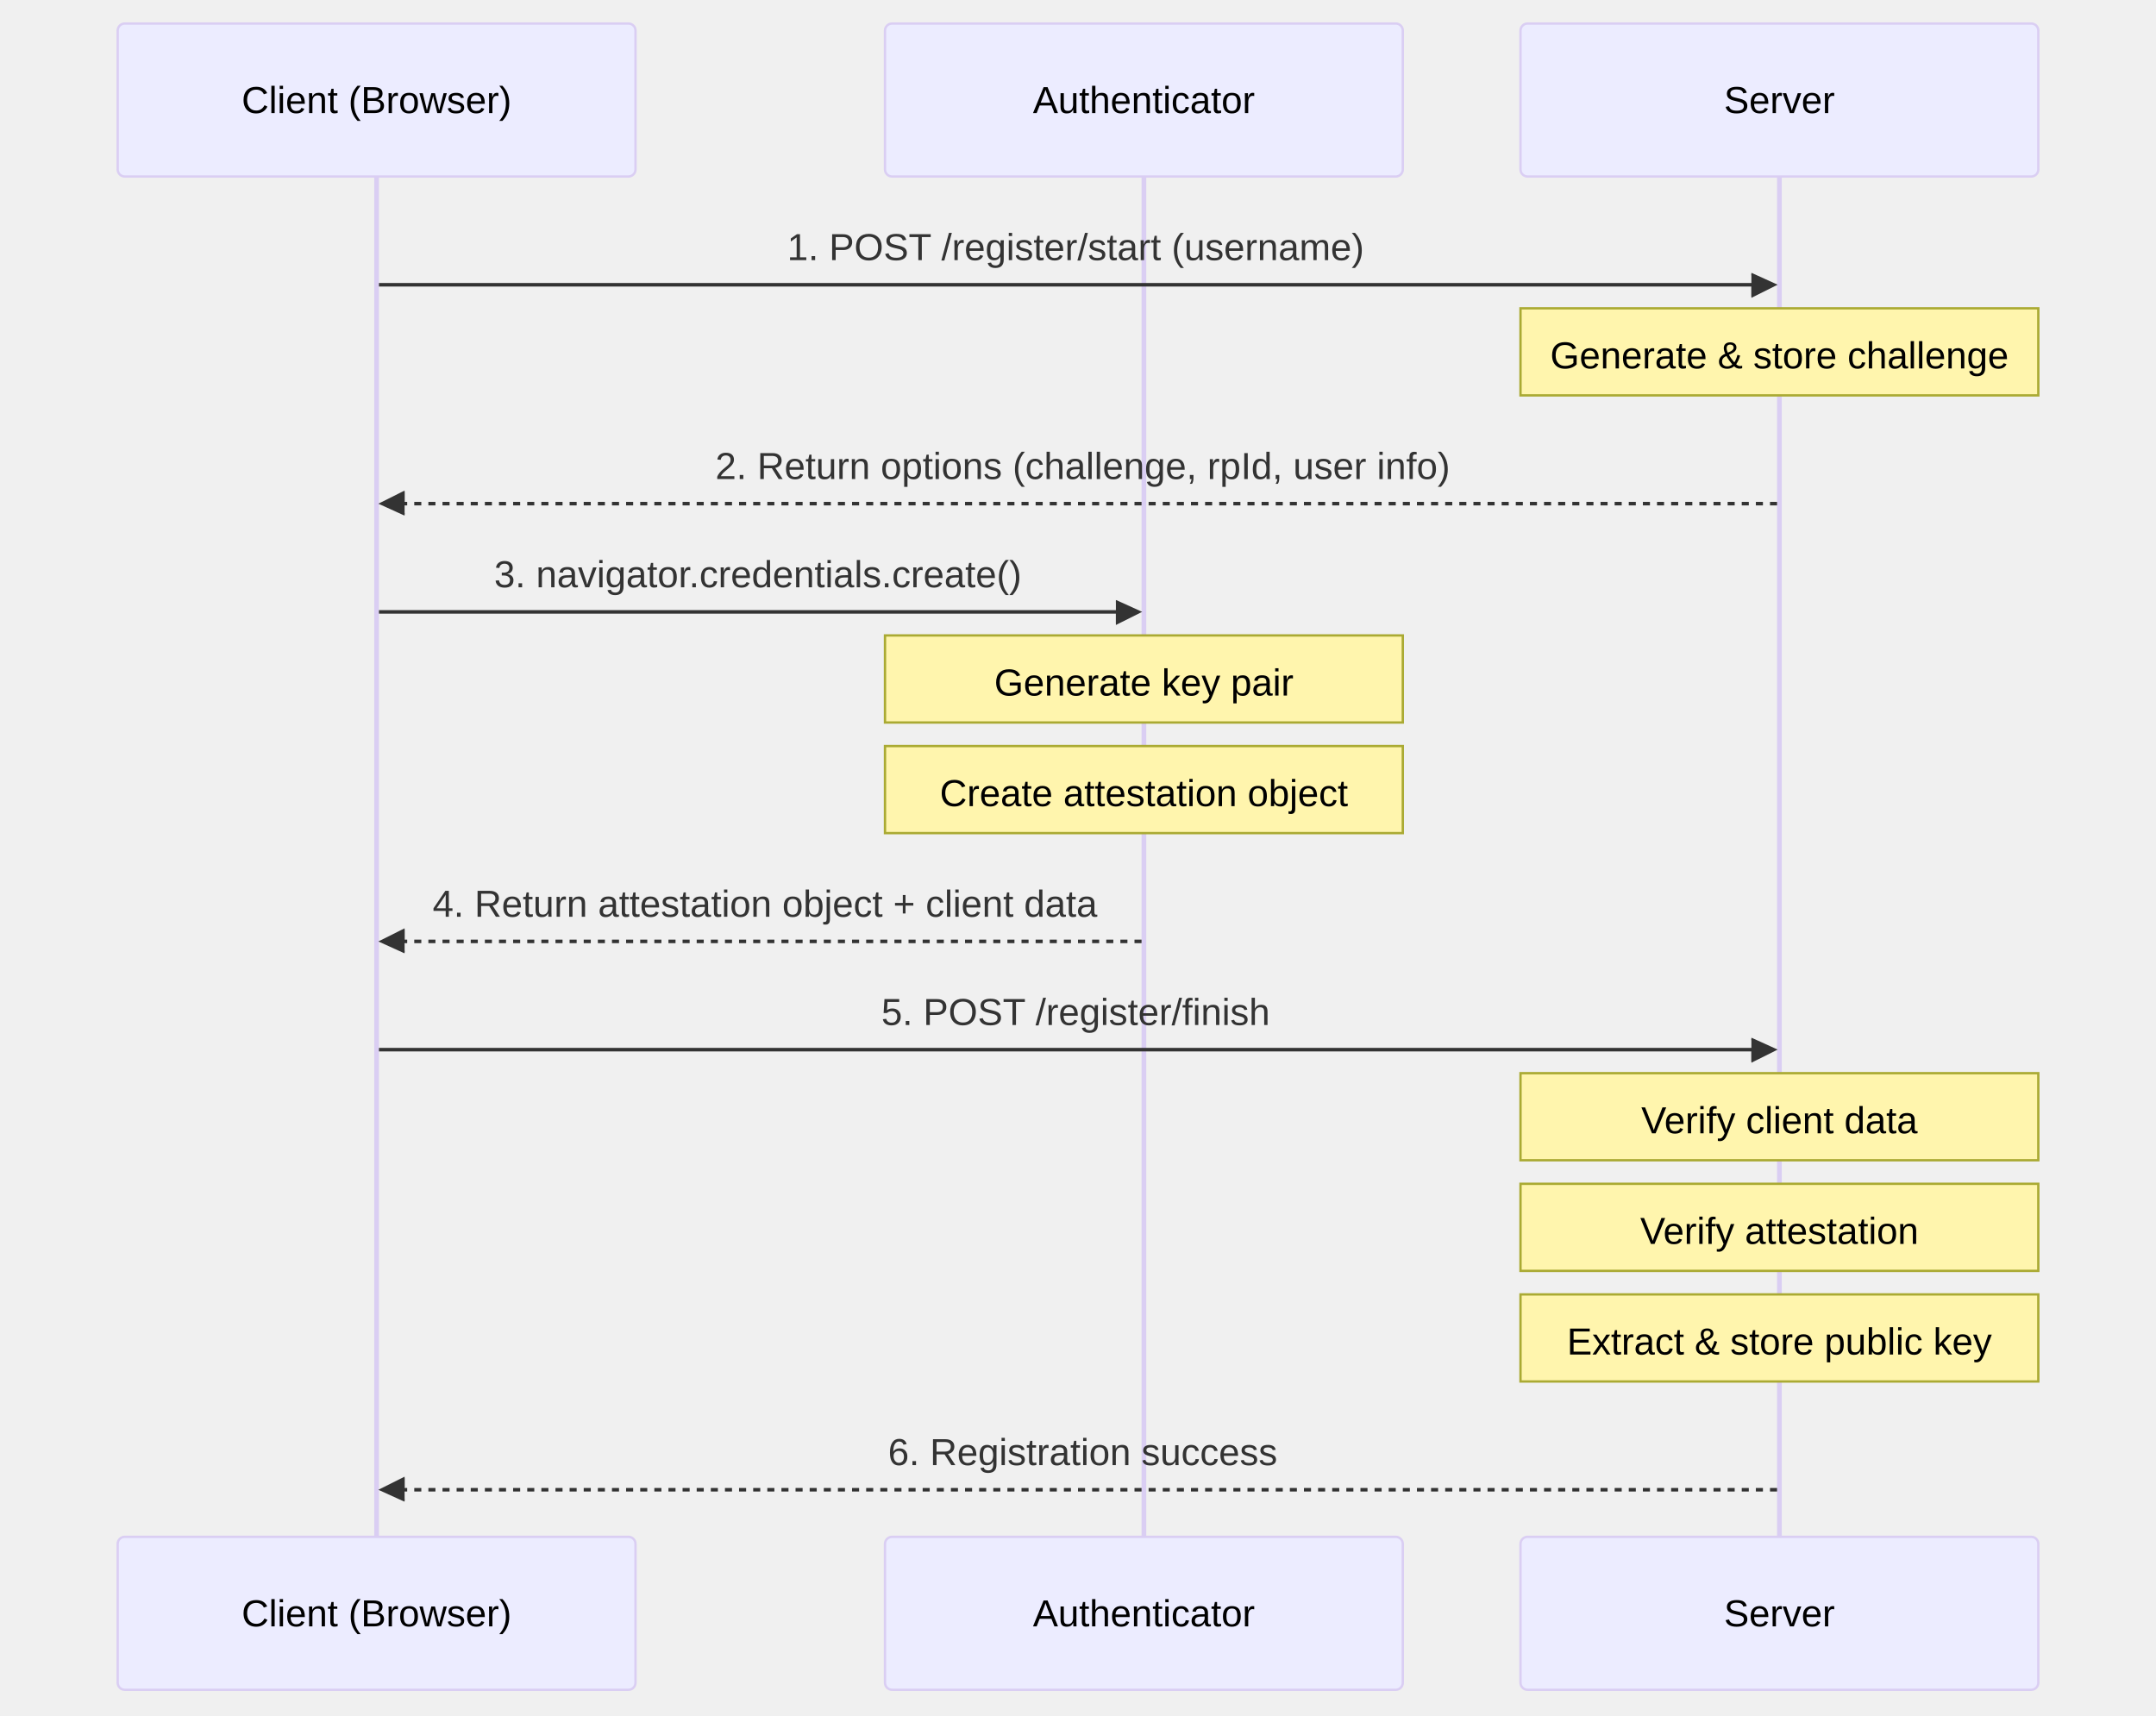
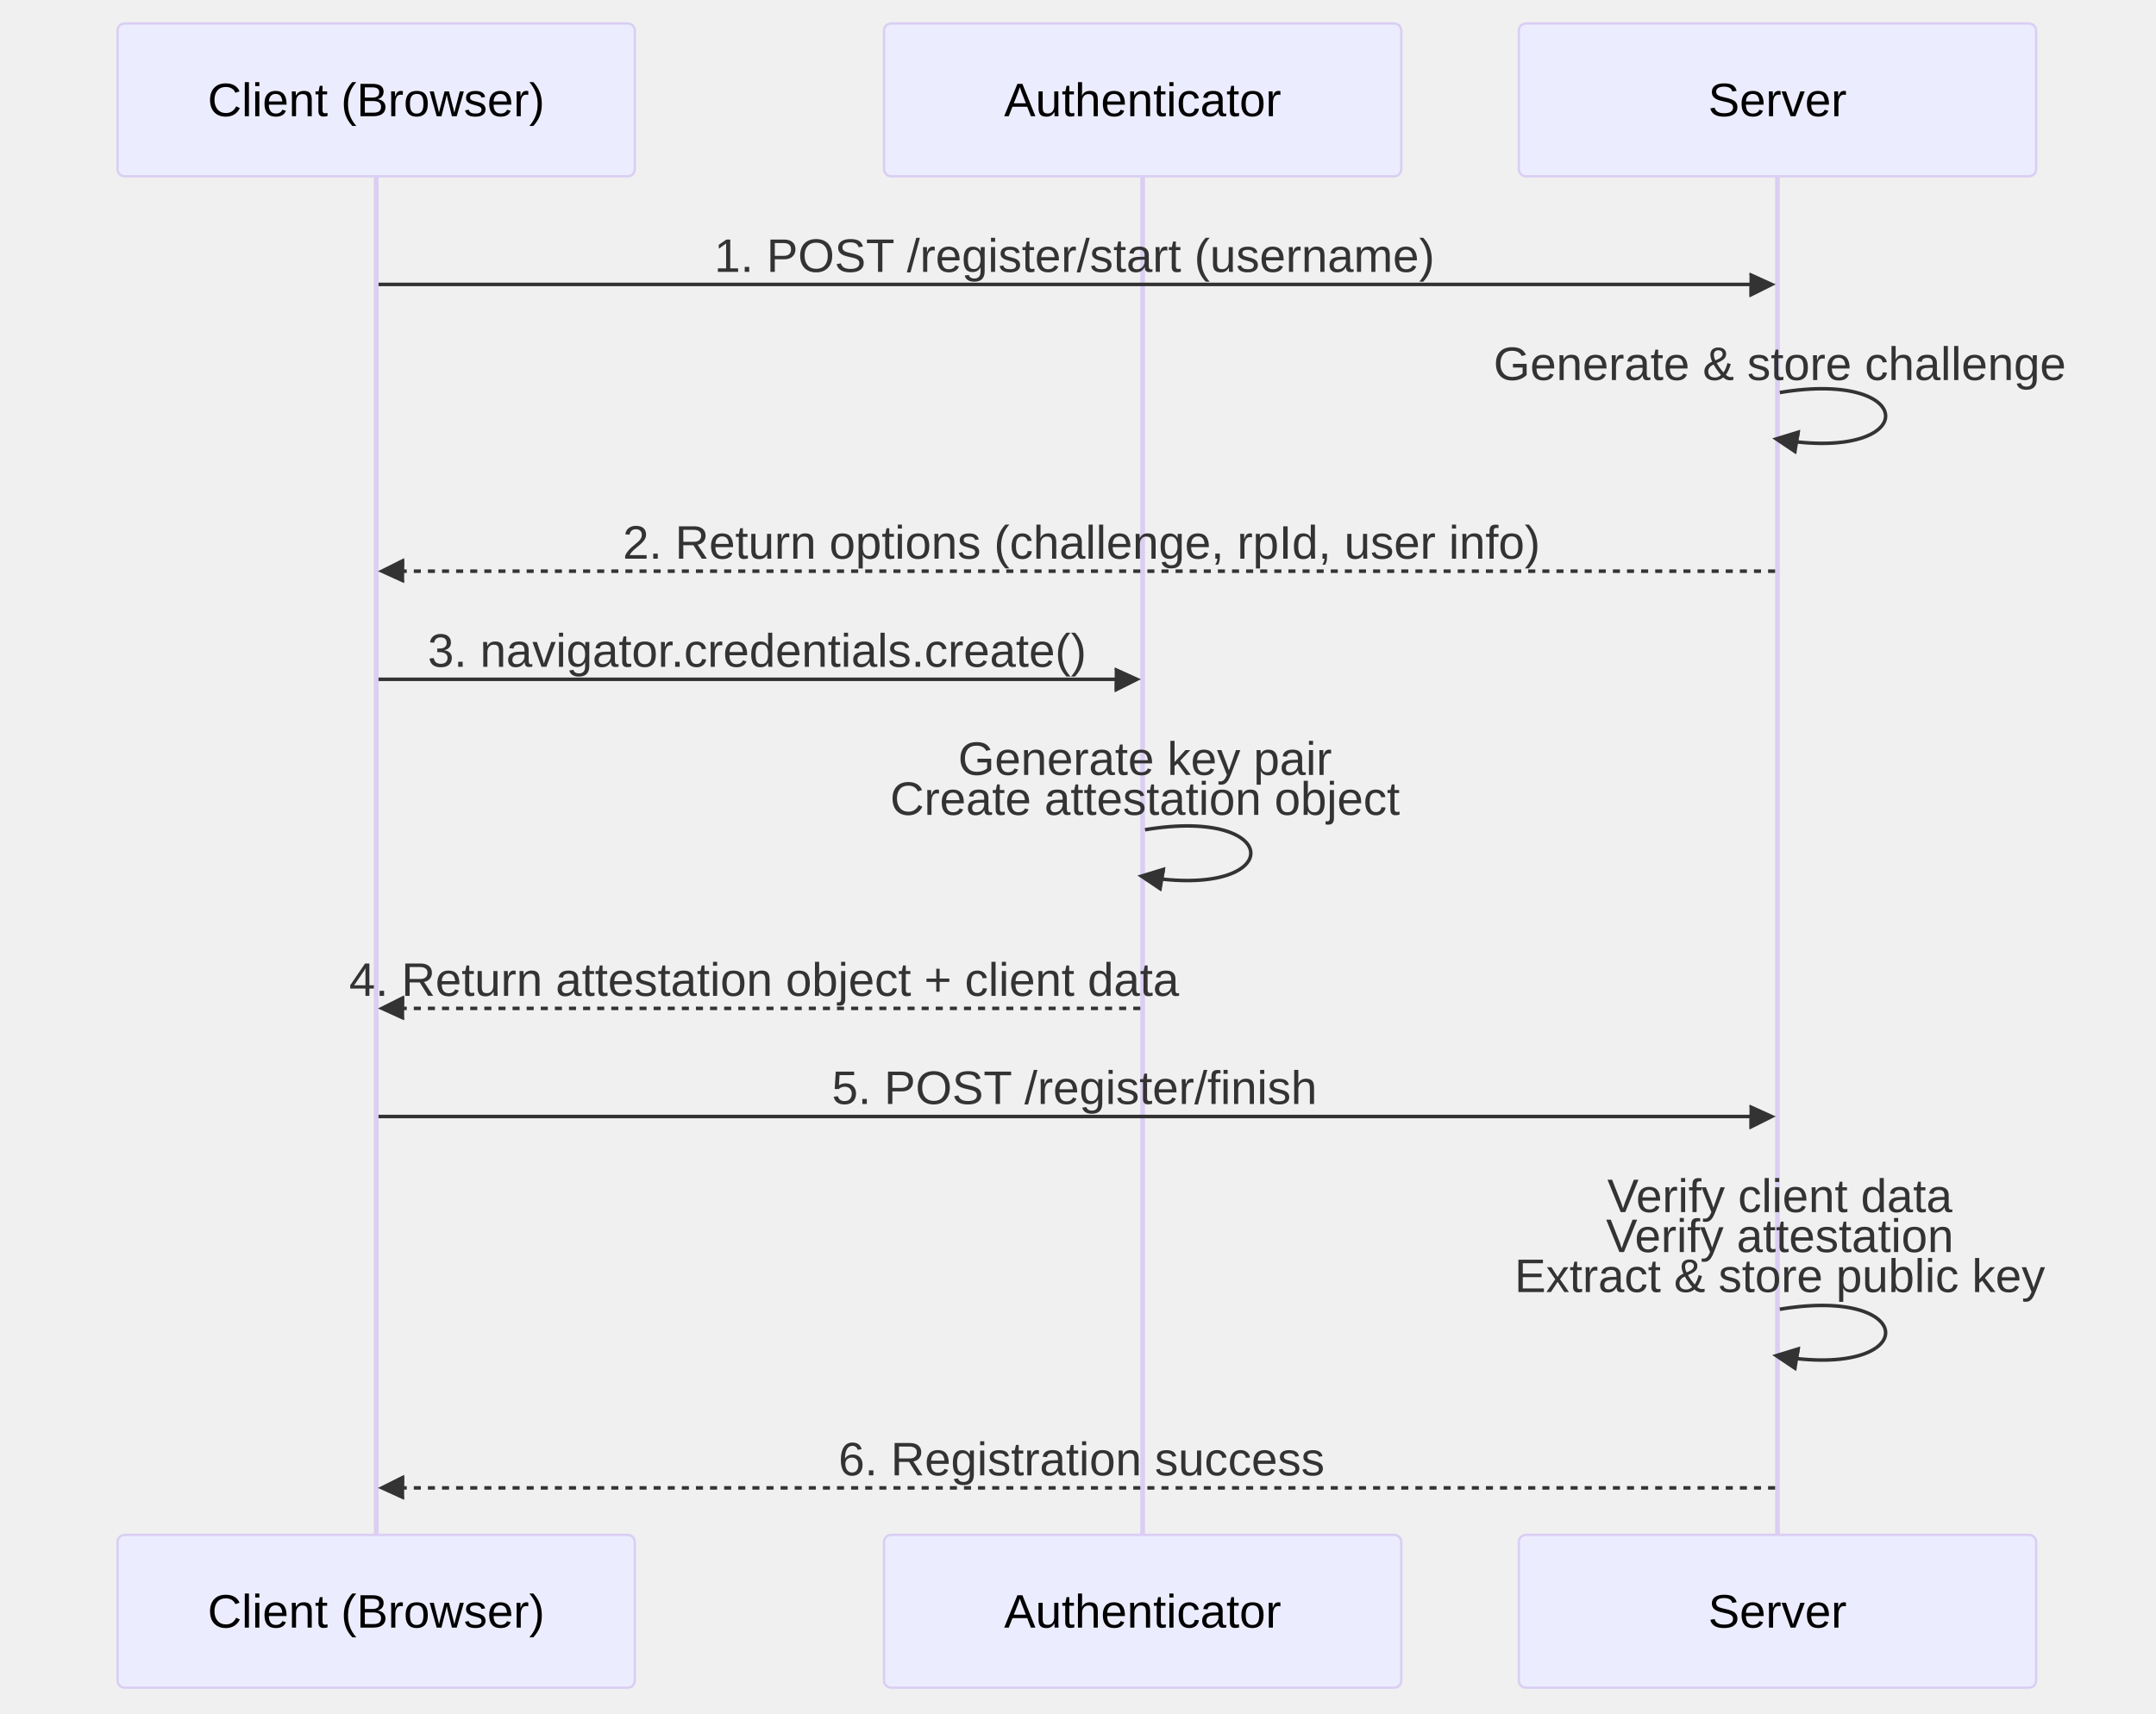
- <svg xmlns="http://www.w3.org/2000/svg" aria-roledescription="sequence" role="graphics-document document" viewBox="-50 -10 916 729" style="max-width: 916px; background-color: transparent;" width="100%" id="my-svg">
+ <svg xmlns="http://www.w3.org/2000/svg" aria-roledescription="sequence" role="graphics-document document" viewBox="-50 -10 917 729" style="max-width: 917px; background-color: transparent;" width="100%" id="my-svg">
  <g>
    <rect class="actor actor-bottom" ry="3" rx="3" name="S" height="65" width="220" stroke="#666" fill="#eaeaea" y="643" x="596" />
    <text style="text-anchor: middle; font-size: 16px; font-weight: 400;" class="actor actor-box" alignment-baseline="central" dominant-baseline="central" y="675.5" x="706">
      <tspan dy="0" x="706">Server</tspan>
    </text>
  </g>
  <g>
    <rect class="actor actor-bottom" ry="3" rx="3" name="A" height="65" width="220" stroke="#666" fill="#eaeaea" y="643" x="326" />
    <text style="text-anchor: middle; font-size: 16px; font-weight: 400;" class="actor actor-box" alignment-baseline="central" dominant-baseline="central" y="675.5" x="436">
      <tspan dy="0" x="436">Authenticator</tspan>
    </text>
  </g>
  <g>
    <rect class="actor actor-bottom" ry="3" rx="3" name="C" height="65" width="220" stroke="#666" fill="#eaeaea" y="643" x="0" />
    <text style="text-anchor: middle; font-size: 16px; font-weight: 400;" class="actor actor-box" alignment-baseline="central" dominant-baseline="central" y="675.5" x="110">
      <tspan dy="0" x="110">Client (Browser)</tspan>
    </text>
  </g>
  <g>
    <line name="S" stroke="#999" stroke-width="0.5px" class="actor-line 200" y2="643" x2="706" y1="65" x1="706" id="actor2" />
    <g id="root-2">
      <rect class="actor actor-top" ry="3" rx="3" name="S" height="65" width="220" stroke="#666" fill="#eaeaea" y="0" x="596" />
      <text style="text-anchor: middle; font-size: 16px; font-weight: 400;" class="actor actor-box" alignment-baseline="central" dominant-baseline="central" y="32.5" x="706">
        <tspan dy="0" x="706">Server</tspan>
      </text>
    </g>
  </g>
  <g>
    <line name="A" stroke="#999" stroke-width="0.5px" class="actor-line 200" y2="643" x2="436" y1="65" x1="436" id="actor1" />
    <g id="root-1">
      <rect class="actor actor-top" ry="3" rx="3" name="A" height="65" width="220" stroke="#666" fill="#eaeaea" y="0" x="326" />
      <text style="text-anchor: middle; font-size: 16px; font-weight: 400;" class="actor actor-box" alignment-baseline="central" dominant-baseline="central" y="32.5" x="436">
        <tspan dy="0" x="436">Authenticator</tspan>
      </text>
    </g>
  </g>
  <g>
    <line name="C" stroke="#999" stroke-width="0.5px" class="actor-line 200" y2="643" x2="110" y1="65" x1="110" id="actor0" />
    <g id="root-0">
      <rect class="actor actor-top" ry="3" rx="3" name="C" height="65" width="220" stroke="#666" fill="#eaeaea" y="0" x="0" />
      <text style="text-anchor: middle; font-size: 16px; font-weight: 400;" class="actor actor-box" alignment-baseline="central" dominant-baseline="central" y="32.5" x="110">
        <tspan dy="0" x="110">Client (Browser)</tspan>
      </text>
    </g>
  </g>
  <style>#my-svg{font-family:"trebuchet ms",verdana,arial,sans-serif;font-size:16px;fill:#333;}#my-svg .error-icon{fill:#552222;}#my-svg .error-text{fill:#552222;stroke:#552222;}#my-svg .edge-thickness-normal{stroke-width:1px;}#my-svg .edge-thickness-thick{stroke-width:3.5px;}#my-svg .edge-pattern-solid{stroke-dasharray:0;}#my-svg .edge-thickness-invisible{stroke-width:0;fill:none;}#my-svg .edge-pattern-dashed{stroke-dasharray:3;}#my-svg .edge-pattern-dotted{stroke-dasharray:2;}#my-svg .marker{fill:#333333;stroke:#333333;}#my-svg .marker.cross{stroke:#333333;}#my-svg svg{font-family:"trebuchet ms",verdana,arial,sans-serif;font-size:16px;}#my-svg p{margin:0;}#my-svg .actor{stroke:hsl(259.626, 59.777%, 87.902%);fill:#ECECFF;}#my-svg text.actor&gt;tspan{fill:black;stroke:none;}#my-svg .actor-line{stroke:hsl(259.626, 59.777%, 87.902%);}#my-svg .messageLine0{stroke-width:1.5;stroke-dasharray:none;stroke:#333;}#my-svg .messageLine1{stroke-width:1.5;stroke-dasharray:2,2;stroke:#333;}#my-svg #arrowhead path{fill:#333;stroke:#333;}#my-svg .sequenceNumber{fill:white;}#my-svg #sequencenumber{fill:#333;}#my-svg #crosshead path{fill:#333;stroke:#333;}#my-svg .messageText{fill:#333;stroke:none;}#my-svg .labelBox{stroke:hsl(259.626, 59.777%, 87.902%);fill:#ECECFF;}#my-svg .labelText,#my-svg .labelText&gt;tspan{fill:black;stroke:none;}#my-svg .loopText,#my-svg .loopText&gt;tspan{fill:black;stroke:none;}#my-svg .loopLine{stroke-width:2px;stroke-dasharray:2,2;stroke:hsl(259.626, 59.777%, 87.902%);fill:hsl(259.626, 59.777%, 87.902%);}#my-svg .note{stroke:#aaaa33;fill:#fff5ad;}#my-svg .noteText,#my-svg .noteText&gt;tspan{fill:black;stroke:none;}#my-svg .activation0{fill:#f4f4f4;stroke:#666;}#my-svg .activation1{fill:#f4f4f4;stroke:#666;}#my-svg .activation2{fill:#f4f4f4;stroke:#666;}#my-svg .actorPopupMenu{position:absolute;}#my-svg .actorPopupMenuPanel{position:absolute;fill:#ECECFF;box-shadow:0px 8px 16px 0px rgba(0,0,0,0.2);filter:drop-shadow(3px 5px 2px rgb(0 0 0 / 0.4));}#my-svg .actor-man line{stroke:hsl(259.626, 59.777%, 87.902%);fill:#ECECFF;}#my-svg .actor-man circle,#my-svg line{stroke:hsl(259.626, 59.777%, 87.902%);fill:#ECECFF;stroke-width:2px;}#my-svg :root{--mermaid-font-family:"trebuchet ms",verdana,arial,sans-serif;}</style>
  <g />
  <defs>
    <symbol height="24" width="24" id="computer">
      <path d="M2 2v13h20v-13h-20zm18 11h-16v-9h16v9zm-10.228 6l.466-1h3.524l.467 1h-4.457zm14.228 3h-24l2-6h2.104l-1.33 4h18.45l-1.297-4h2.073l2 6zm-5-10h-14v-7h14v7z" transform="scale(.5)" />
    </symbol>
  </defs>
  <defs>
    <symbol clip-rule="evenodd" fill-rule="evenodd" id="database">
      <path d="M12.258.001l.256.004.255.005.253.008.251.01.249.012.247.015.246.016.242.019.241.02.239.023.236.024.233.027.231.028.229.031.225.032.223.034.22.036.217.038.214.04.211.041.208.043.205.045.201.046.198.048.194.05.191.051.187.053.183.054.18.056.175.057.172.059.168.06.163.061.16.063.155.064.15.066.074.033.073.033.071.034.07.034.069.035.068.035.067.035.066.035.064.036.064.036.062.036.06.036.06.037.058.037.058.037.055.038.055.038.053.038.052.038.051.039.05.039.048.039.047.039.045.04.044.04.043.04.041.04.04.041.039.041.037.041.036.041.034.041.033.042.032.042.03.042.029.042.027.042.026.043.024.043.023.043.021.043.02.043.018.044.017.043.015.044.013.044.012.044.011.045.009.044.007.045.006.045.004.045.002.045.001.045v17l-.001.045-.002.045-.004.045-.006.045-.007.045-.009.044-.011.045-.012.044-.013.044-.015.044-.017.043-.018.044-.02.043-.021.043-.023.043-.024.043-.026.043-.027.042-.029.042-.03.042-.032.042-.033.042-.034.041-.036.041-.037.041-.039.041-.04.041-.041.04-.043.04-.044.04-.045.04-.047.039-.048.039-.05.039-.051.039-.052.038-.053.038-.055.038-.055.038-.058.037-.058.037-.06.037-.06.036-.062.036-.064.036-.064.036-.066.035-.067.035-.068.035-.069.035-.07.034-.071.034-.073.033-.074.033-.15.066-.155.064-.16.063-.163.061-.168.06-.172.059-.175.057-.18.056-.183.054-.187.053-.191.051-.194.05-.198.048-.201.046-.205.045-.208.043-.211.041-.214.04-.217.038-.22.036-.223.034-.225.032-.229.031-.231.028-.233.027-.236.024-.239.023-.241.02-.242.019-.246.016-.247.015-.249.012-.251.01-.253.008-.255.005-.256.004-.258.001-.258-.001-.256-.004-.255-.005-.253-.008-.251-.01-.249-.012-.247-.015-.245-.016-.243-.019-.241-.02-.238-.023-.236-.024-.234-.027-.231-.028-.228-.031-.226-.032-.223-.034-.22-.036-.217-.038-.214-.04-.211-.041-.208-.043-.204-.045-.201-.046-.198-.048-.195-.05-.19-.051-.187-.053-.184-.054-.179-.056-.176-.057-.172-.059-.167-.06-.164-.061-.159-.063-.155-.064-.151-.066-.074-.033-.072-.033-.072-.034-.07-.034-.069-.035-.068-.035-.067-.035-.066-.035-.064-.036-.063-.036-.062-.036-.061-.036-.06-.037-.058-.037-.057-.037-.056-.038-.055-.038-.053-.038-.052-.038-.051-.039-.049-.039-.049-.039-.046-.039-.046-.04-.044-.04-.043-.04-.041-.04-.04-.041-.039-.041-.037-.041-.036-.041-.034-.041-.033-.042-.032-.042-.03-.042-.029-.042-.027-.042-.026-.043-.024-.043-.023-.043-.021-.043-.02-.043-.018-.044-.017-.043-.015-.044-.013-.044-.012-.044-.011-.045-.009-.044-.007-.045-.006-.045-.004-.045-.002-.045-.001-.045v-17l.001-.045.002-.045.004-.045.006-.045.007-.045.009-.044.011-.045.012-.044.013-.044.015-.044.017-.043.018-.044.02-.043.021-.043.023-.043.024-.043.026-.043.027-.042.029-.042.03-.042.032-.042.033-.042.034-.041.036-.041.037-.041.039-.041.04-.041.041-.04.043-.04.044-.04.046-.04.046-.039.049-.039.049-.039.051-.039.052-.038.053-.038.055-.038.056-.038.057-.037.058-.037.06-.037.061-.036.062-.036.063-.036.064-.036.066-.035.067-.035.068-.035.069-.035.07-.034.072-.034.072-.033.074-.033.151-.066.155-.064.159-.063.164-.061.167-.06.172-.059.176-.057.179-.056.184-.054.187-.053.19-.051.195-.05.198-.048.201-.046.204-.045.208-.043.211-.041.214-.04.217-.038.22-.036.223-.034.226-.032.228-.031.231-.028.234-.027.236-.024.238-.023.241-.02.243-.019.245-.016.247-.015.249-.012.251-.01.253-.008.255-.005.256-.004.258-.001.258.001zm-9.258 20.499v.01l.001.021.003.021.004.022.005.021.006.022.007.022.009.023.01.022.011.023.012.023.013.023.015.023.016.024.017.023.018.024.019.024.021.024.022.025.023.024.024.025.052.049.056.05.061.051.066.051.07.051.075.051.079.052.084.052.088.052.092.052.097.052.102.051.105.052.11.052.114.051.119.051.123.051.127.05.131.05.135.05.139.048.144.049.147.047.152.047.155.047.16.045.163.045.167.043.171.043.176.041.178.041.183.039.187.039.19.037.194.035.197.035.202.033.204.031.209.03.212.029.216.027.219.025.222.024.226.021.23.02.233.018.236.016.24.015.243.012.246.01.249.008.253.005.256.004.259.001.26-.001.257-.004.254-.005.25-.008.247-.011.244-.012.241-.014.237-.016.233-.018.231-.021.226-.021.224-.024.22-.026.216-.027.212-.028.21-.031.205-.031.202-.034.198-.034.194-.036.191-.037.187-.039.183-.04.179-.04.175-.042.172-.043.168-.044.163-.045.16-.046.155-.046.152-.047.148-.048.143-.049.139-.049.136-.05.131-.05.126-.05.123-.051.118-.052.114-.051.11-.052.106-.052.101-.052.096-.052.092-.052.088-.053.083-.051.079-.052.074-.052.07-.051.065-.051.06-.051.056-.05.051-.05.023-.024.023-.025.021-.024.02-.024.019-.024.018-.024.017-.024.015-.023.014-.024.013-.023.012-.023.01-.023.01-.022.008-.022.006-.022.006-.022.004-.022.004-.021.001-.021.001-.021v-4.127l-.077.055-.08.053-.083.054-.085.053-.087.052-.09.052-.093.051-.095.05-.097.05-.1.049-.102.049-.105.048-.106.047-.109.047-.111.046-.114.045-.115.045-.118.044-.12.043-.122.042-.124.042-.126.041-.128.04-.13.04-.132.038-.134.038-.135.037-.138.037-.139.035-.142.035-.143.034-.144.033-.147.032-.148.031-.15.03-.151.03-.153.029-.154.027-.156.027-.158.026-.159.025-.161.024-.162.023-.163.022-.165.021-.166.02-.167.019-.169.018-.169.017-.171.016-.173.015-.173.014-.175.013-.175.012-.177.011-.178.01-.179.008-.179.008-.181.006-.182.005-.182.004-.184.003-.184.002h-.37l-.184-.002-.184-.003-.182-.004-.182-.005-.181-.006-.179-.008-.179-.008-.178-.01-.176-.011-.176-.012-.175-.013-.173-.014-.172-.015-.171-.016-.17-.017-.169-.018-.167-.019-.166-.02-.165-.021-.163-.022-.162-.023-.161-.024-.159-.025-.157-.026-.156-.027-.155-.027-.153-.029-.151-.03-.15-.03-.148-.031-.146-.032-.145-.033-.143-.034-.141-.035-.14-.035-.137-.037-.136-.037-.134-.038-.132-.038-.13-.04-.128-.04-.126-.041-.124-.042-.122-.042-.12-.044-.117-.043-.116-.045-.113-.045-.112-.046-.109-.047-.106-.047-.105-.048-.102-.049-.1-.049-.097-.05-.095-.05-.093-.052-.09-.051-.087-.052-.085-.053-.083-.054-.08-.054-.077-.054v4.127zm0-5.654v.011l.001.021.003.021.004.021.005.022.006.022.007.022.009.022.01.022.011.023.012.023.013.023.015.024.016.023.017.024.018.024.019.024.021.024.022.024.023.025.024.024.052.05.056.05.061.05.066.051.07.051.075.052.079.051.084.052.088.052.092.052.097.052.102.052.105.052.11.051.114.051.119.052.123.05.127.051.131.05.135.049.139.049.144.048.147.048.152.047.155.046.16.045.163.045.167.044.171.042.176.042.178.04.183.04.187.038.19.037.194.036.197.034.202.033.204.032.209.03.212.028.216.027.219.025.222.024.226.022.23.02.233.018.236.016.24.014.243.012.246.01.249.008.253.006.256.003.259.001.26-.001.257-.003.254-.006.25-.008.247-.01.244-.012.241-.015.237-.016.233-.018.231-.02.226-.022.224-.024.22-.025.216-.027.212-.029.21-.03.205-.032.202-.033.198-.035.194-.036.191-.037.187-.039.183-.039.179-.041.175-.042.172-.043.168-.044.163-.045.16-.045.155-.047.152-.047.148-.048.143-.048.139-.05.136-.049.131-.05.126-.051.123-.051.118-.051.114-.052.11-.052.106-.052.101-.052.096-.052.092-.052.088-.052.083-.052.079-.052.074-.051.07-.052.065-.051.06-.05.056-.051.051-.049.023-.025.023-.024.021-.025.02-.024.019-.024.018-.024.017-.024.015-.023.014-.023.013-.024.012-.022.01-.023.01-.023.008-.022.006-.022.006-.022.004-.021.004-.022.001-.021.001-.021v-4.139l-.077.054-.08.054-.083.054-.085.052-.087.053-.09.051-.093.051-.095.051-.097.05-.1.049-.102.049-.105.048-.106.047-.109.047-.111.046-.114.045-.115.044-.118.044-.12.044-.122.042-.124.042-.126.041-.128.04-.13.039-.132.039-.134.038-.135.037-.138.036-.139.036-.142.035-.143.033-.144.033-.147.033-.148.031-.15.03-.151.03-.153.028-.154.028-.156.027-.158.026-.159.025-.161.024-.162.023-.163.022-.165.021-.166.02-.167.019-.169.018-.169.017-.171.016-.173.015-.173.014-.175.013-.175.012-.177.011-.178.009-.179.009-.179.007-.181.007-.182.005-.182.004-.184.003-.184.002h-.37l-.184-.002-.184-.003-.182-.004-.182-.005-.181-.007-.179-.007-.179-.009-.178-.009-.176-.011-.176-.012-.175-.013-.173-.014-.172-.015-.171-.016-.17-.017-.169-.018-.167-.019-.166-.02-.165-.021-.163-.022-.162-.023-.161-.024-.159-.025-.157-.026-.156-.027-.155-.028-.153-.028-.151-.03-.15-.03-.148-.031-.146-.033-.145-.033-.143-.033-.141-.035-.14-.036-.137-.036-.136-.037-.134-.038-.132-.039-.13-.039-.128-.04-.126-.041-.124-.042-.122-.043-.12-.043-.117-.044-.116-.044-.113-.046-.112-.046-.109-.046-.106-.047-.105-.048-.102-.049-.1-.049-.097-.05-.095-.051-.093-.051-.09-.051-.087-.053-.085-.052-.083-.054-.08-.054-.077-.054v4.139zm0-5.666v.011l.001.02.003.022.004.021.005.022.006.021.007.022.009.023.01.022.011.023.012.023.013.023.015.023.016.024.017.024.018.023.019.024.021.025.022.024.023.024.024.025.052.05.056.05.061.05.066.051.07.051.075.052.079.051.084.052.088.052.092.052.097.052.102.052.105.051.11.052.114.051.119.051.123.051.127.05.131.05.135.05.139.049.144.048.147.048.152.047.155.046.16.045.163.045.167.043.171.043.176.042.178.04.183.04.187.038.19.037.194.036.197.034.202.033.204.032.209.03.212.028.216.027.219.025.222.024.226.021.23.02.233.018.236.017.24.014.243.012.246.01.249.008.253.006.256.003.259.001.26-.001.257-.003.254-.006.25-.008.247-.01.244-.013.241-.014.237-.016.233-.018.231-.02.226-.022.224-.024.22-.025.216-.027.212-.029.21-.03.205-.032.202-.033.198-.035.194-.036.191-.037.187-.039.183-.039.179-.041.175-.042.172-.043.168-.044.163-.045.16-.045.155-.047.152-.047.148-.048.143-.049.139-.049.136-.049.131-.051.126-.05.123-.051.118-.052.114-.051.11-.052.106-.052.101-.052.096-.052.092-.052.088-.052.083-.052.079-.052.074-.052.07-.051.065-.051.06-.051.056-.05.051-.049.023-.025.023-.025.021-.024.02-.024.019-.024.018-.024.017-.024.015-.023.014-.024.013-.023.012-.023.01-.022.01-.023.008-.022.006-.022.006-.022.004-.022.004-.021.001-.021.001-.021v-4.153l-.077.054-.08.054-.083.053-.085.053-.087.053-.09.051-.093.051-.095.051-.097.05-.1.049-.102.048-.105.048-.106.048-.109.046-.111.046-.114.046-.115.044-.118.044-.12.043-.122.043-.124.042-.126.041-.128.04-.13.039-.132.039-.134.038-.135.037-.138.036-.139.036-.142.034-.143.034-.144.033-.147.032-.148.032-.15.03-.151.03-.153.028-.154.028-.156.027-.158.026-.159.024-.161.024-.162.023-.163.023-.165.021-.166.02-.167.019-.169.018-.169.017-.171.016-.173.015-.173.014-.175.013-.175.012-.177.01-.178.01-.179.009-.179.007-.181.006-.182.006-.182.004-.184.003-.184.001-.185.001-.185-.001-.184-.001-.184-.003-.182-.004-.182-.006-.181-.006-.179-.007-.179-.009-.178-.01-.176-.01-.176-.012-.175-.013-.173-.014-.172-.015-.171-.016-.17-.017-.169-.018-.167-.019-.166-.02-.165-.021-.163-.023-.162-.023-.161-.024-.159-.024-.157-.026-.156-.027-.155-.028-.153-.028-.151-.03-.15-.03-.148-.032-.146-.032-.145-.033-.143-.034-.141-.034-.14-.036-.137-.036-.136-.037-.134-.038-.132-.039-.13-.039-.128-.041-.126-.041-.124-.041-.122-.043-.12-.043-.117-.044-.116-.044-.113-.046-.112-.046-.109-.046-.106-.048-.105-.048-.102-.048-.1-.05-.097-.049-.095-.051-.093-.051-.09-.052-.087-.052-.085-.053-.083-.053-.08-.054-.077-.054v4.153zm8.74-8.179l-.257.004-.254.005-.25.008-.247.011-.244.012-.241.014-.237.016-.233.018-.231.021-.226.022-.224.023-.22.026-.216.027-.212.028-.21.031-.205.032-.202.033-.198.034-.194.036-.191.038-.187.038-.183.04-.179.041-.175.042-.172.043-.168.043-.163.045-.16.046-.155.046-.152.048-.148.048-.143.048-.139.049-.136.05-.131.05-.126.051-.123.051-.118.051-.114.052-.11.052-.106.052-.101.052-.096.052-.092.052-.088.052-.083.052-.079.052-.074.051-.07.052-.065.051-.06.05-.056.05-.051.05-.023.025-.023.024-.021.024-.02.025-.019.024-.018.024-.017.023-.015.024-.014.023-.013.023-.012.023-.01.023-.01.022-.008.022-.006.023-.006.021-.004.022-.004.021-.001.021-.001.021.001.021.001.021.004.021.004.022.006.021.006.023.008.022.01.022.01.023.012.023.013.023.014.023.015.024.017.023.018.024.019.024.02.025.021.024.023.024.023.025.051.05.056.05.06.05.065.051.07.052.074.051.079.052.083.052.088.052.092.052.096.052.101.052.106.052.11.052.114.052.118.051.123.051.126.051.131.05.136.05.139.049.143.048.148.048.152.048.155.046.16.046.163.045.168.043.172.043.175.042.179.041.183.04.187.038.191.038.194.036.198.034.202.033.205.032.21.031.212.028.216.027.22.026.224.023.226.022.231.021.233.018.237.016.241.014.244.012.247.011.25.008.254.005.257.004.26.001.26-.001.257-.004.254-.005.25-.008.247-.011.244-.012.241-.014.237-.016.233-.018.231-.021.226-.022.224-.023.22-.026.216-.027.212-.028.21-.031.205-.032.202-.033.198-.034.194-.036.191-.038.187-.038.183-.04.179-.041.175-.042.172-.043.168-.043.163-.045.16-.046.155-.046.152-.048.148-.048.143-.048.139-.049.136-.05.131-.05.126-.051.123-.051.118-.051.114-.052.11-.052.106-.052.101-.052.096-.052.092-.052.088-.052.083-.052.079-.052.074-.051.07-.052.065-.051.06-.05.056-.05.051-.05.023-.025.023-.024.021-.024.02-.025.019-.024.018-.024.017-.023.015-.024.014-.023.013-.023.012-.023.01-.023.01-.022.008-.022.006-.023.006-.021.004-.022.004-.021.001-.021.001-.021-.001-.021-.001-.021-.004-.021-.004-.022-.006-.021-.006-.023-.008-.022-.01-.022-.01-.023-.012-.023-.013-.023-.014-.023-.015-.024-.017-.023-.018-.024-.019-.024-.02-.025-.021-.024-.023-.024-.023-.025-.051-.05-.056-.05-.06-.05-.065-.051-.07-.052-.074-.051-.079-.052-.083-.052-.088-.052-.092-.052-.096-.052-.101-.052-.106-.052-.11-.052-.114-.052-.118-.051-.123-.051-.126-.051-.131-.05-.136-.05-.139-.049-.143-.048-.148-.048-.152-.048-.155-.046-.16-.046-.163-.045-.168-.043-.172-.043-.175-.042-.179-.041-.183-.04-.187-.038-.191-.038-.194-.036-.198-.034-.202-.033-.205-.032-.21-.031-.212-.028-.216-.027-.22-.026-.224-.023-.226-.022-.231-.021-.233-.018-.237-.016-.241-.014-.244-.012-.247-.011-.25-.008-.254-.005-.257-.004-.26-.001-.26.001z" transform="scale(.5)" />
    </symbol>
  </defs>
  <defs>
    <symbol height="24" width="24" id="clock">
      <path d="M12 2c5.514 0 10 4.486 10 10s-4.486 10-10 10-10-4.486-10-10 4.486-10 10-10zm0-2c-6.627 0-12 5.373-12 12s5.373 12 12 12 12-5.373 12-12-5.373-12-12-12zm5.848 12.459c.202.038.202.333.001.372-1.907.361-6.045 1.111-6.547 1.111-.719 0-1.301-.582-1.301-1.301 0-.512.77-5.447 1.125-7.445.034-.192.312-.181.343.014l.985 6.238 5.394 1.011z" transform="scale(.5)" />
    </symbol>
  </defs>
  <defs>
    <marker orient="auto-start-reverse" markerHeight="12" markerWidth="12" markerUnits="userSpaceOnUse" refY="5" refX="7.9" id="arrowhead">
      <path d="M -1 0 L 10 5 L 0 10 z" />
    </marker>
  </defs>
  <defs>
    <marker refY="4.5" refX="4" orient="auto" markerHeight="8" markerWidth="15" id="crosshead">
      <path style="stroke-dasharray: 0, 0;" d="M 1,2 L 6,7 M 6,2 L 1,7" stroke-width="1pt" stroke="#000000" fill="none" />
    </marker>
  </defs>
  <defs>
    <marker orient="auto" markerHeight="28" markerWidth="20" refY="7" refX="15.5" id="filled-head">
      <path d="M 18,7 L9,13 L14,7 L9,1 Z" />
    </marker>
  </defs>
  <defs>
    <marker orient="auto" markerHeight="40" markerWidth="60" refY="15" refX="15" id="sequencenumber">
      <circle r="6" cy="15" cx="15" />
    </marker>
  </defs>
-   <g>
-     <rect class="note" height="37" width="220" stroke="#666" fill="#EDF2AE" y="121" x="596" />
-     <text style="font-size: 16px; font-weight: 400;" dy="1em" class="noteText" alignment-baseline="middle" dominant-baseline="middle" text-anchor="middle" y="126" x="706">
-       <tspan x="706">Generate &amp; store challenge</tspan>
-     </text>
-   </g>
-   <g>
-     <rect class="note" height="37" width="220" stroke="#666" fill="#EDF2AE" y="260" x="326" />
-     <text style="font-size: 16px; font-weight: 400;" dy="1em" class="noteText" alignment-baseline="middle" dominant-baseline="middle" text-anchor="middle" y="265" x="436">
-       <tspan x="436">Generate key pair</tspan>
-     </text>
-   </g>
-   <g>
-     <rect class="note" height="37" width="220" stroke="#666" fill="#EDF2AE" y="307" x="326" />
-     <text style="font-size: 16px; font-weight: 400;" dy="1em" class="noteText" alignment-baseline="middle" dominant-baseline="middle" text-anchor="middle" y="312" x="436">
-       <tspan x="436">Create attestation object</tspan>
-     </text>
-   </g>
-   <g>
-     <rect class="note" height="37" width="220" stroke="#666" fill="#EDF2AE" y="446" x="596" />
-     <text style="font-size: 16px; font-weight: 400;" dy="1em" class="noteText" alignment-baseline="middle" dominant-baseline="middle" text-anchor="middle" y="451" x="706">
-       <tspan x="706">Verify client data</tspan>
-     </text>
-   </g>
-   <g>
-     <rect class="note" height="37" width="220" stroke="#666" fill="#EDF2AE" y="493" x="596" />
-     <text style="font-size: 16px; font-weight: 400;" dy="1em" class="noteText" alignment-baseline="middle" dominant-baseline="middle" text-anchor="middle" y="498" x="706">
-       <tspan x="706">Verify attestation</tspan>
-     </text>
-   </g>
-   <g>
-     <rect class="note" height="37" width="220" stroke="#666" fill="#EDF2AE" y="540" x="596" />
-     <text style="font-size: 16px; font-weight: 400;" dy="1em" class="noteText" alignment-baseline="middle" dominant-baseline="middle" text-anchor="middle" y="545" x="706">
-       <tspan x="706">Extract &amp; store public key</tspan>
-     </text>
-   </g>
  <text style="font-size: 16px; font-weight: 400;" dy="1em" class="messageText" alignment-baseline="middle" dominant-baseline="middle" text-anchor="middle" y="80" x="407">1. POST /register/start (username)</text>
  <line style="fill: none;" marker-end="url(#arrowhead)" stroke="none" stroke-width="2" class="messageLine0" y2="111" x2="702" y1="111" x1="111" />
-   <text style="font-size: 16px; font-weight: 400;" dy="1em" class="messageText" alignment-baseline="middle" dominant-baseline="middle" text-anchor="middle" y="173" x="410">2. Return options (challenge, rpId, user info)</text>
-   <line style="stroke-dasharray: 3, 3; fill: none;" marker-end="url(#arrowhead)" stroke="none" stroke-width="2" class="messageLine1" y2="204" x2="114" y1="204" x1="705" />
-   <text style="font-size: 16px; font-weight: 400;" dy="1em" class="messageText" alignment-baseline="middle" dominant-baseline="middle" text-anchor="middle" y="219" x="272">3. navigator.credentials.create()</text>
-   <line style="fill: none;" marker-end="url(#arrowhead)" stroke="none" stroke-width="2" class="messageLine0" y2="250" x2="432" y1="250" x1="111" />
-   <text style="font-size: 16px; font-weight: 400;" dy="1em" class="messageText" alignment-baseline="middle" dominant-baseline="middle" text-anchor="middle" y="359" x="275">4. Return attestation object + client data</text>
-   <line style="stroke-dasharray: 3, 3; fill: none;" marker-end="url(#arrowhead)" stroke="none" stroke-width="2" class="messageLine1" y2="390" x2="114" y1="390" x1="435" />
-   <text style="font-size: 16px; font-weight: 400;" dy="1em" class="messageText" alignment-baseline="middle" dominant-baseline="middle" text-anchor="middle" y="405" x="407">5. POST /register/finish</text>
-   <line style="fill: none;" marker-end="url(#arrowhead)" stroke="none" stroke-width="2" class="messageLine0" y2="436" x2="702" y1="436" x1="111" />
+   <text style="font-size: 16px; font-weight: 400;" dy="1em" class="messageText" alignment-baseline="middle" dominant-baseline="middle" text-anchor="middle" y="126" x="707">Generate &amp; store challenge</text>
+   <path style="fill: none;" marker-end="url(#arrowhead)" stroke="none" stroke-width="2" class="messageLine0" d="M 707,157 C 767,147 767,187 707,177" />
+   <text style="font-size: 16px; font-weight: 400;" dy="1em" class="messageText" alignment-baseline="middle" dominant-baseline="middle" text-anchor="middle" y="202" x="410">2. Return options (challenge, rpId, user info)</text>
+   <line style="stroke-dasharray: 3, 3; fill: none;" marker-end="url(#arrowhead)" stroke="none" stroke-width="2" class="messageLine1" y2="233" x2="114" y1="233" x1="705" />
+   <text style="font-size: 16px; font-weight: 400;" dy="1em" class="messageText" alignment-baseline="middle" dominant-baseline="middle" text-anchor="middle" y="248" x="272">3. navigator.credentials.create()</text>
+   <line style="fill: none;" marker-end="url(#arrowhead)" stroke="none" stroke-width="2" class="messageLine0" y2="279" x2="432" y1="279" x1="111" />
+   <text style="font-size: 16px; font-weight: 400;" dy="1em" class="messageText" alignment-baseline="middle" dominant-baseline="middle" text-anchor="middle" y="294" x="437">Generate key pair</text>
+   <text style="font-size: 16px; font-weight: 400;" dy="1em" class="messageText" alignment-baseline="middle" dominant-baseline="middle" text-anchor="middle" y="311" x="437">Create attestation object</text>
+   <path style="fill: none;" marker-end="url(#arrowhead)" stroke="none" stroke-width="2" class="messageLine0" d="M 437,343 C 497,333 497,373 437,363" />
+   <text style="font-size: 16px; font-weight: 400;" dy="1em" class="messageText" alignment-baseline="middle" dominant-baseline="middle" text-anchor="middle" y="388" x="275">4. Return attestation object + client data</text>
+   <line style="stroke-dasharray: 3, 3; fill: none;" marker-end="url(#arrowhead)" stroke="none" stroke-width="2" class="messageLine1" y2="419" x2="114" y1="419" x1="435" />
+   <text style="font-size: 16px; font-weight: 400;" dy="1em" class="messageText" alignment-baseline="middle" dominant-baseline="middle" text-anchor="middle" y="434" x="407">5. POST /register/finish</text>
+   <line style="fill: none;" marker-end="url(#arrowhead)" stroke="none" stroke-width="2" class="messageLine0" y2="465" x2="702" y1="465" x1="111" />
+   <text style="font-size: 16px; font-weight: 400;" dy="1em" class="messageText" alignment-baseline="middle" dominant-baseline="middle" text-anchor="middle" y="480" x="707">Verify client data</text>
+   <text style="font-size: 16px; font-weight: 400;" dy="1em" class="messageText" alignment-baseline="middle" dominant-baseline="middle" text-anchor="middle" y="497" x="707">Verify attestation</text>
+   <text style="font-size: 16px; font-weight: 400;" dy="1em" class="messageText" alignment-baseline="middle" dominant-baseline="middle" text-anchor="middle" y="514" x="707">Extract &amp; store public key</text>
+   <path style="fill: none;" marker-end="url(#arrowhead)" stroke="none" stroke-width="2" class="messageLine0" d="M 707,547 C 767,537 767,577 707,567" />
  <text style="font-size: 16px; font-weight: 400;" dy="1em" class="messageText" alignment-baseline="middle" dominant-baseline="middle" text-anchor="middle" y="592" x="410">6. Registration success</text>
  <line style="stroke-dasharray: 3, 3; fill: none;" marker-end="url(#arrowhead)" stroke="none" stroke-width="2" class="messageLine1" y2="623" x2="114" y1="623" x1="705" />
+   <style>text.actor, .messageText, .labelText, .loopText, .noteText {
+   font-size: 20px !important;
+ }</style>
</svg>
